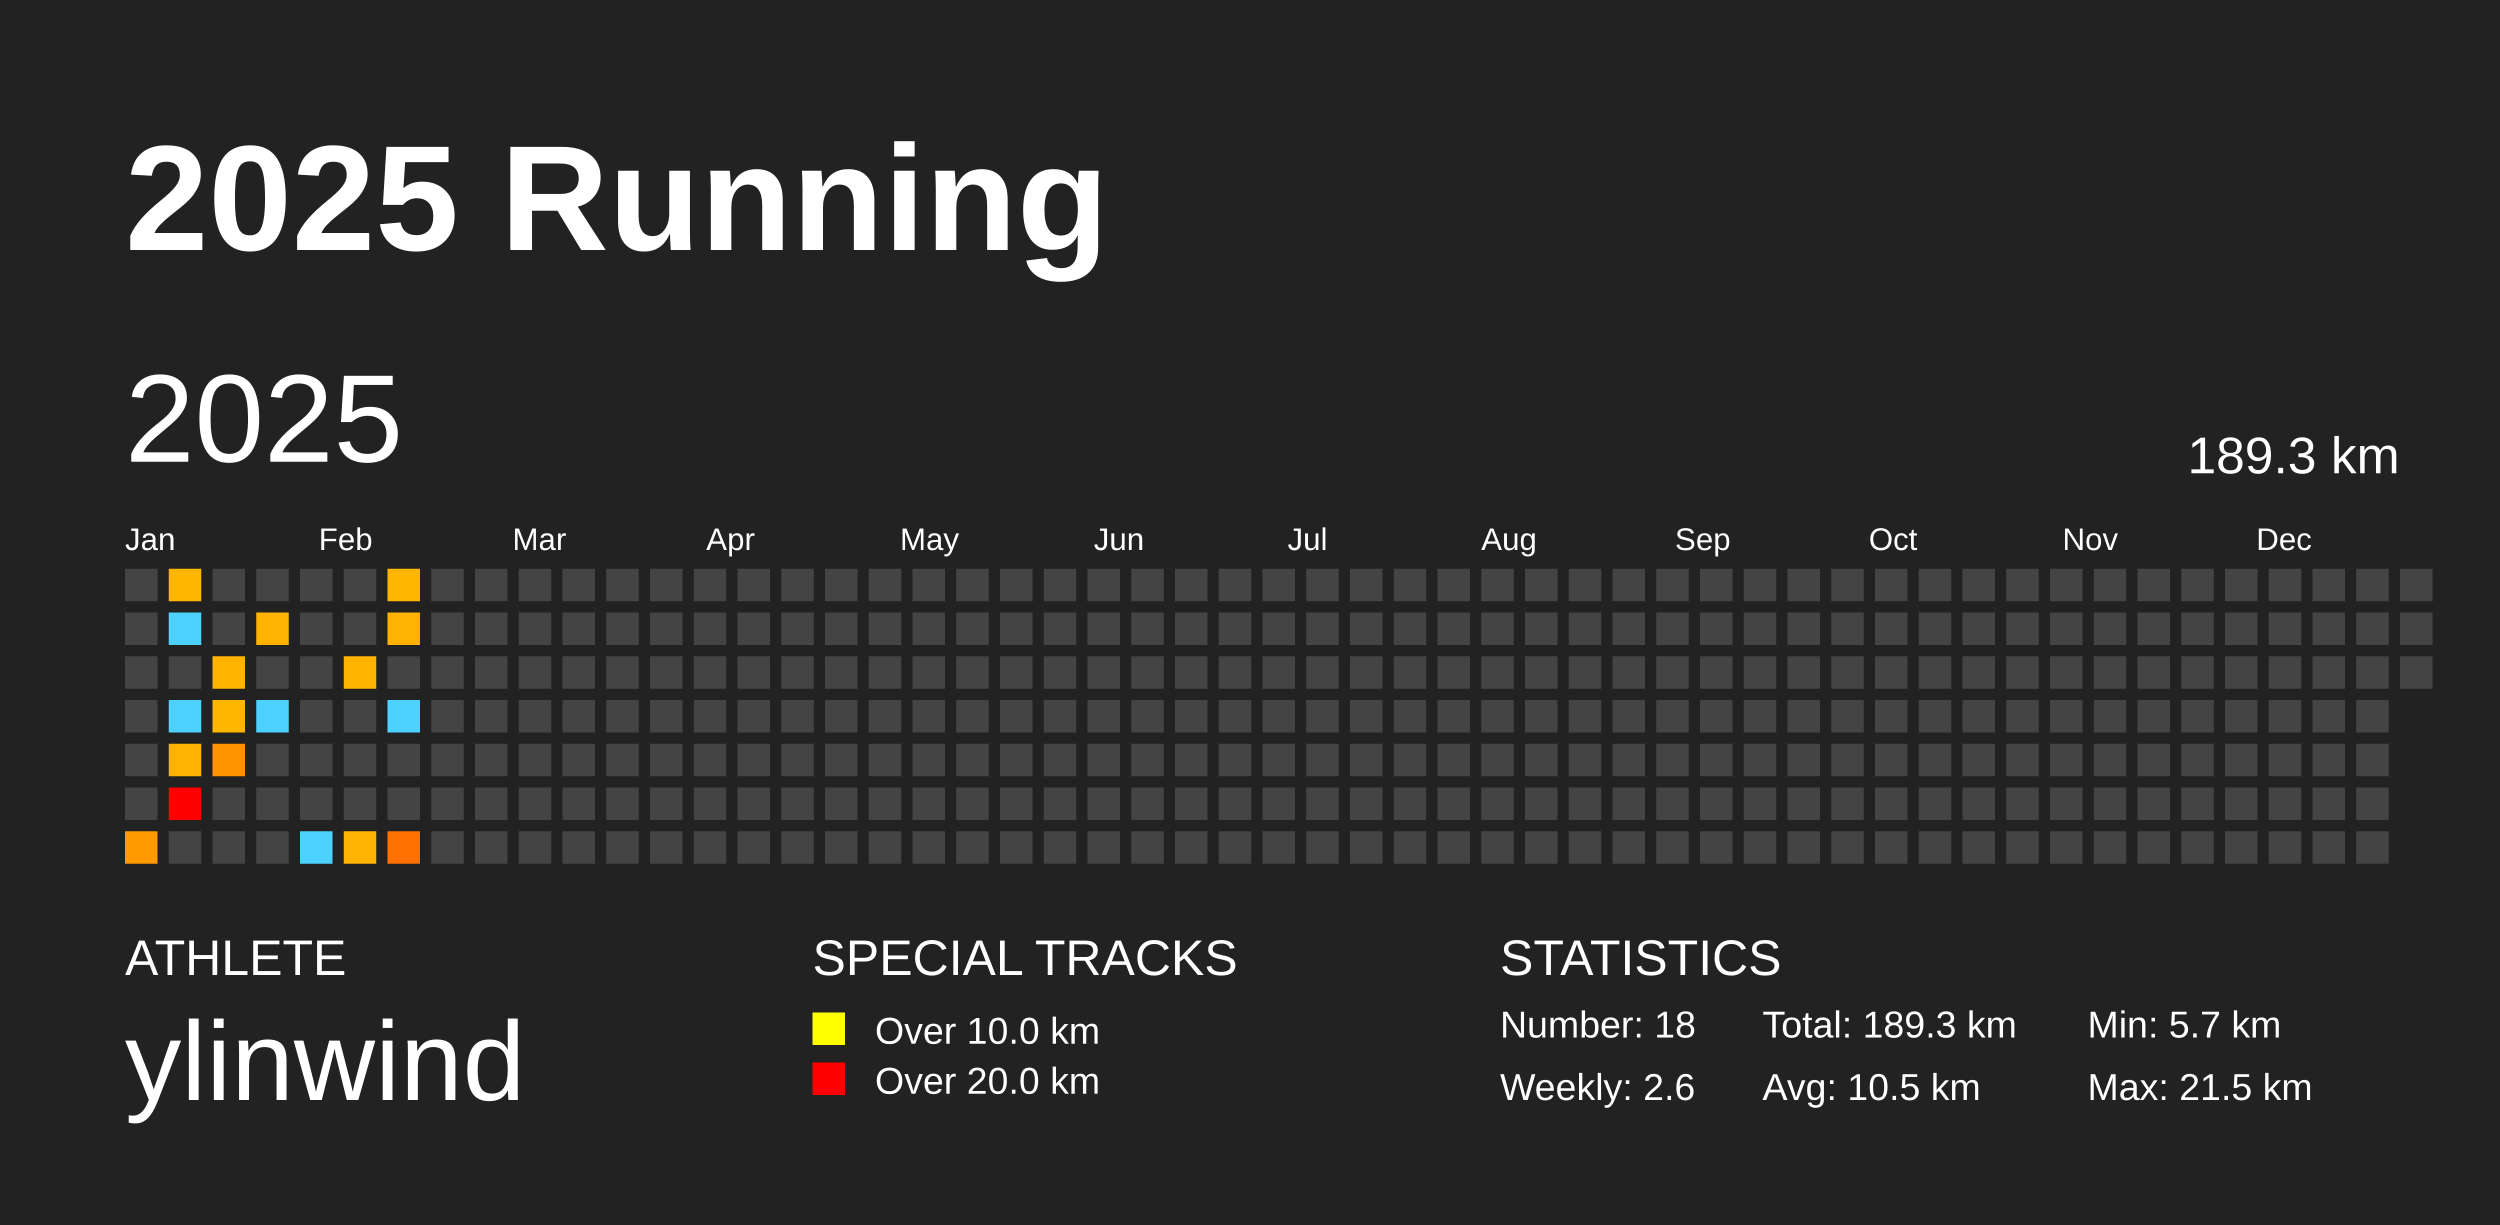
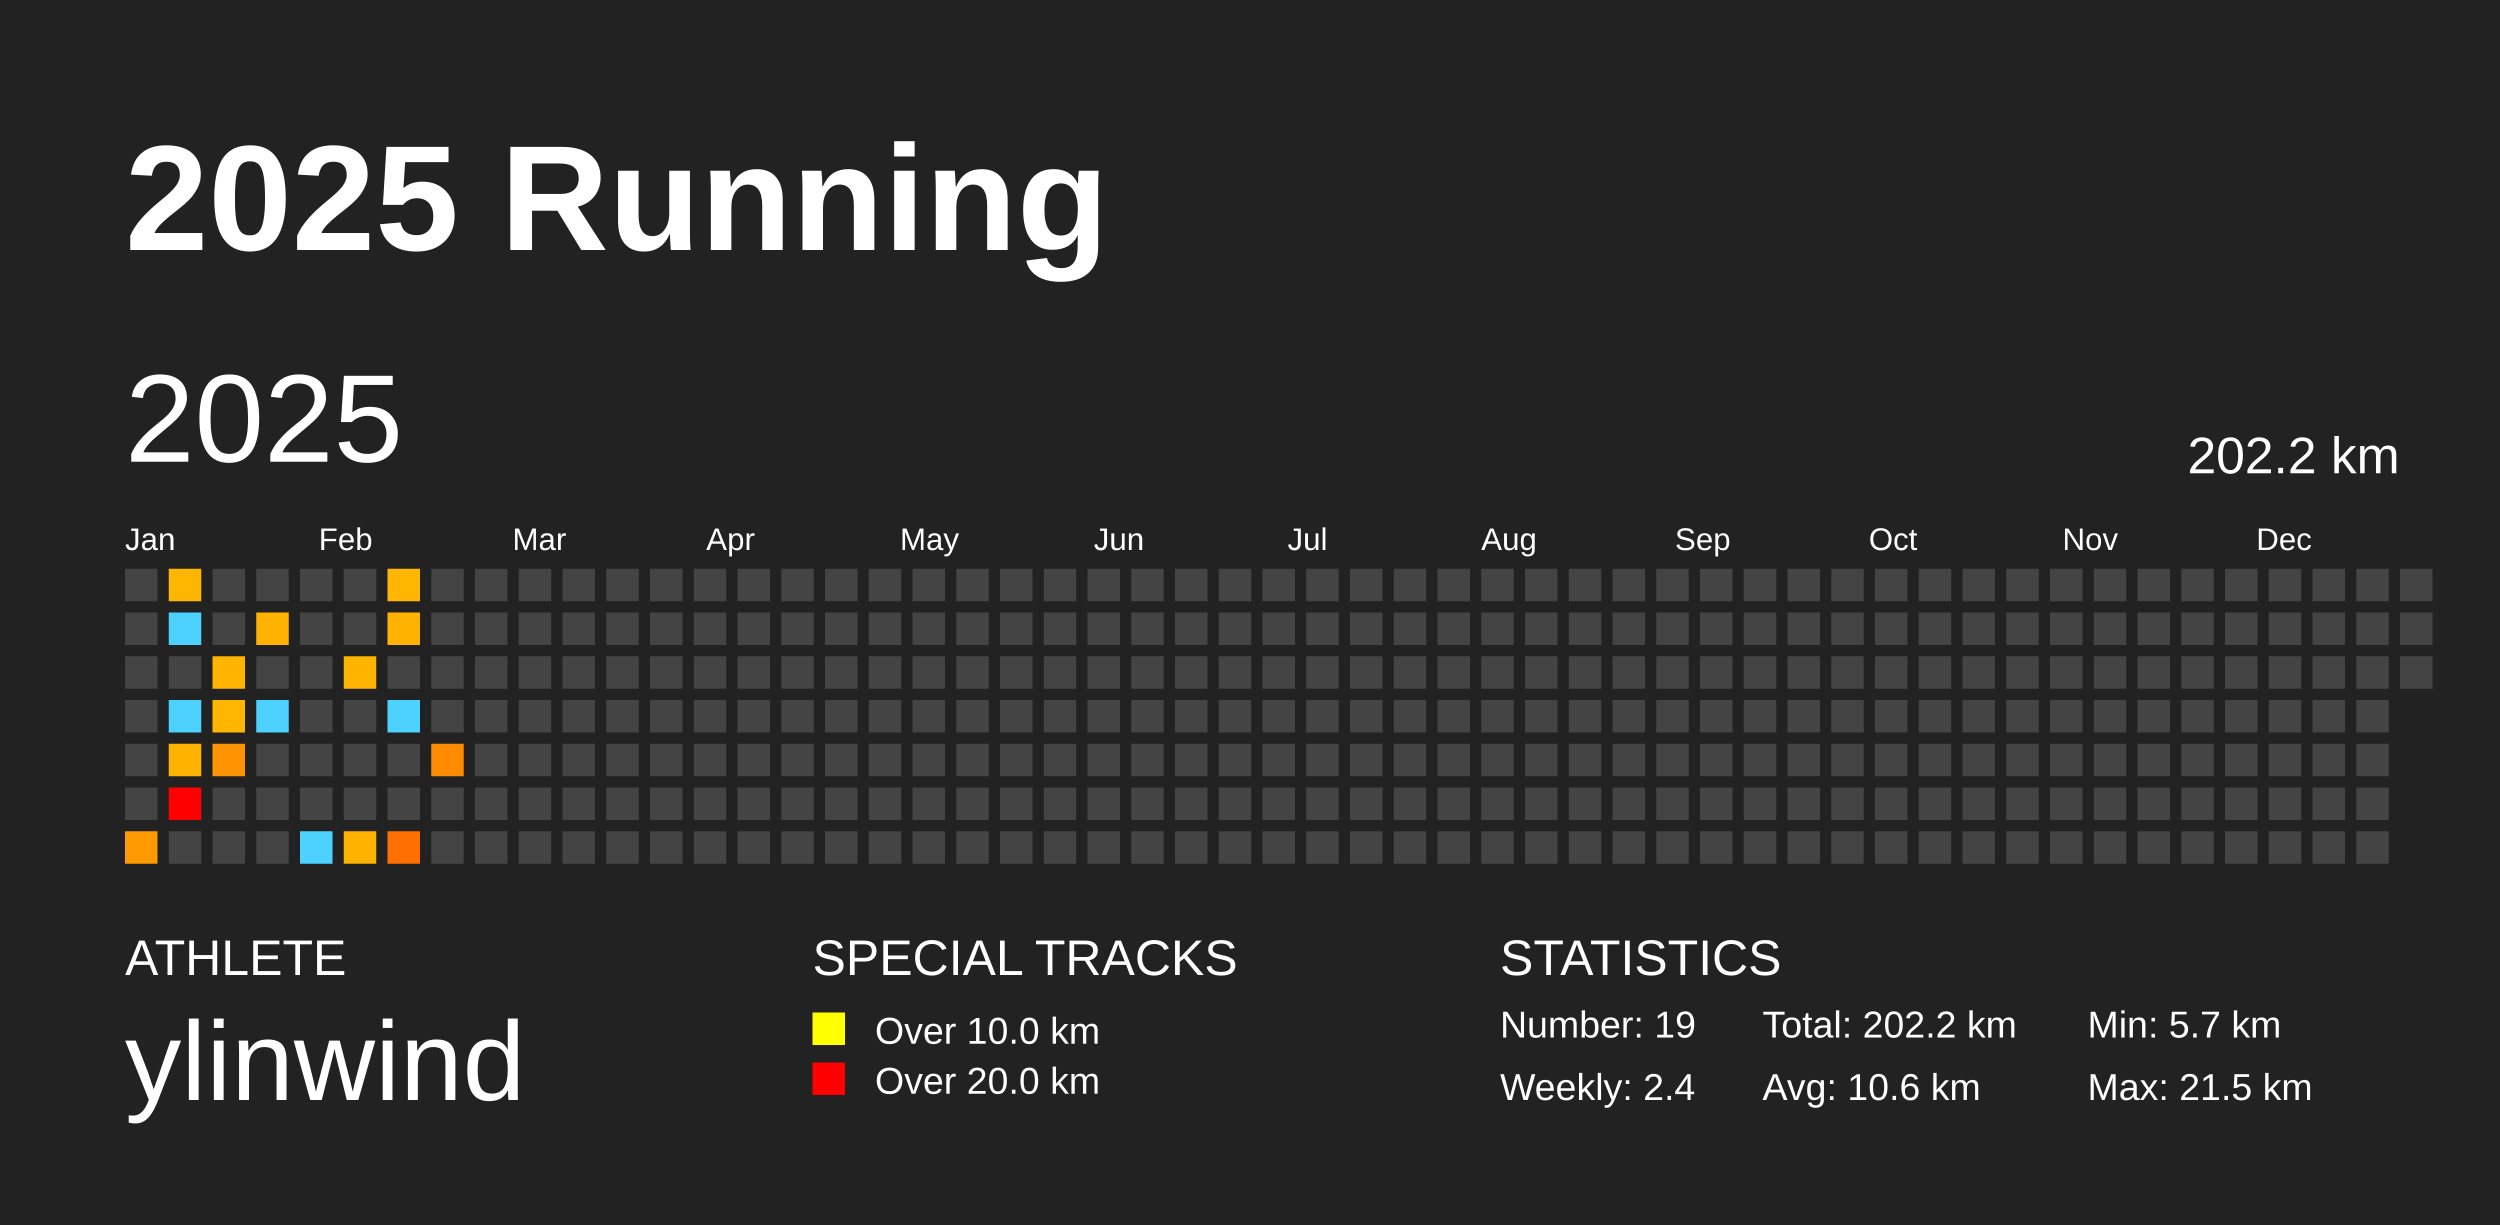
<svg xmlns="http://www.w3.org/2000/svg" baseProfile="full" height="98mm" version="1.1" viewBox="0,0,200,98" width="200mm">
  <defs />
  <rect fill="#222222" height="98" width="200" x="0" y="0" />
  <text fill="#FFFFFF" style="font-size:12px; font-family:Arial; font-weight:bold;" x="10" y="20">2025 Running</text>
  <text fill="#FFFFFF" style="font-size:4px; font-family:Arial" x="10" y="78">ATHLETE</text>
  <text fill="#FFFFFF" style="font-size:9px; font-family:Arial" x="10" y="88">ylinwind</text>
  <text fill="#FFFFFF" style="font-size:4px; font-family:Arial" x="65" y="78">SPECIAL TRACKS</text>
  <rect fill="yellow" height="2.6" width="2.6" x="65" y="81" />
  <text fill="#FFFFFF" style="font-size:3px; font-family:Arial" x="70" y="83.5">Over 10.0 km</text>
  <rect fill="red" height="2.6" width="2.6" x="65" y="85" />
  <text fill="#FFFFFF" style="font-size:3px; font-family:Arial" x="70" y="87.5">Over 20.0 km</text>
  <text fill="#FFFFFF" style="font-size:4px; font-family:Arial" x="120" y="78">STATISTICS</text>
-   <text fill="#FFFFFF" style="font-size:3px; font-family:Arial" x="120" y="83">Number: 18</text>
-   <text fill="#FFFFFF" style="font-size:3px; font-family:Arial" x="120" y="88">Weekly: 2.6</text>
-   <text fill="#FFFFFF" style="font-size:3px; font-family:Arial" x="141" y="83">Total: 189.3 km</text>
-   <text fill="#FFFFFF" style="font-size:3px; font-family:Arial" x="141" y="88">Avg: 10.5 km</text>
+   <text fill="#FFFFFF" style="font-size:3px; font-family:Arial" x="120" y="83">Number: 19</text>
+   <text fill="#FFFFFF" style="font-size:3px; font-family:Arial" x="120" y="88">Weekly: 2.4</text>
+   <text fill="#FFFFFF" style="font-size:3px; font-family:Arial" x="141" y="83">Total: 202.2 km</text>
+   <text fill="#FFFFFF" style="font-size:3px; font-family:Arial" x="141" y="88">Avg: 10.6 km</text>
  <text fill="#FFFFFF" style="font-size:3px; font-family:Arial" x="167" y="83">Min: 5.7 km</text>
  <text fill="#FFFFFF" style="font-size:3px; font-family:Arial" x="167" y="88">Max: 21.5 km</text>
  <text dominant-baseline="hanging" fill="#FFFFFF" style="font-size:10.0px; font-family:Arial;" x="10" y="30">2025</text>
-   <text dominant-baseline="hanging" fill="#FFFFFF" style="font-size:4.125px; font-family:Arial;" x="175" y="35">189.3 km</text>
+   <text dominant-baseline="hanging" fill="#FFFFFF" style="font-size:4.125px; font-family:Arial;" x="175" y="35">202.2 km</text>
  <text fill="#FFFFFF" style="font-size:2.5px; font-family:Arial" x="10.0" y="44">Jan</text>
  <text fill="#FFFFFF" style="font-size:2.5px; font-family:Arial" x="25.5" y="44">Feb</text>
  <text fill="#FFFFFF" style="font-size:2.5px; font-family:Arial" x="41.0" y="44">Mar</text>
  <text fill="#FFFFFF" style="font-size:2.5px; font-family:Arial" x="56.5" y="44">Apr</text>
  <text fill="#FFFFFF" style="font-size:2.5px; font-family:Arial" x="72.0" y="44">May</text>
  <text fill="#FFFFFF" style="font-size:2.5px; font-family:Arial" x="87.5" y="44">Jun</text>
  <text fill="#FFFFFF" style="font-size:2.5px; font-family:Arial" x="103.0" y="44">Jul</text>
  <text fill="#FFFFFF" style="font-size:2.5px; font-family:Arial" x="118.5" y="44">Aug</text>
  <text fill="#FFFFFF" style="font-size:2.5px; font-family:Arial" x="134.0" y="44">Sep</text>
  <text fill="#FFFFFF" style="font-size:2.5px; font-family:Arial" x="149.5" y="44">Oct</text>
  <text fill="#FFFFFF" style="font-size:2.5px; font-family:Arial" x="165.0" y="44">Nov</text>
  <text fill="#FFFFFF" style="font-size:2.5px; font-family:Arial" x="180.5" y="44">Dec</text>
  <rect fill="#444444" height="2.6" width="2.6" x="10.0" y="45.5" />
  <rect fill="#444444" height="2.6" width="2.6" x="10.0" y="49.0" />
  <rect fill="#444444" height="2.6" width="2.6" x="10.0" y="52.5" />
  <rect fill="#444444" height="2.6" width="2.6" x="10.0" y="56.0" />
  <rect fill="#444444" height="2.6" width="2.6" x="10.0" y="59.5" />
  <rect fill="#444444" height="2.6" width="2.6" x="10.0" y="63.0" />
  <rect fill="#ff9a00" height="2.6" width="2.6" x="10.0" y="66.5" />
  <rect fill="#ffb600" height="2.6" width="2.6" x="13.5" y="45.5" />
  <rect fill="#4dd2ff" height="2.6" width="2.6" x="13.5" y="49.0" />
  <rect fill="#444444" height="2.6" width="2.6" x="13.5" y="52.5" />
  <rect fill="#4dd2ff" height="2.6" width="2.6" x="13.5" y="56.0" />
  <rect fill="#ffb300" height="2.6" width="2.6" x="13.5" y="59.5" />
  <rect fill="red" height="2.6" width="2.6" x="13.5" y="63.0" />
  <rect fill="#444444" height="2.6" width="2.6" x="13.5" y="66.5" />
  <rect fill="#444444" height="2.6" width="2.6" x="17.0" y="45.5" />
  <rect fill="#444444" height="2.6" width="2.6" x="17.0" y="49.0" />
  <rect fill="#ffb500" height="2.6" width="2.6" x="17.0" y="52.5" />
  <rect fill="#ffb600" height="2.6" width="2.6" x="17.0" y="56.0" />
  <rect fill="#ff9300" height="2.6" width="2.6" x="17.0" y="59.5" />
  <rect fill="#444444" height="2.6" width="2.6" x="17.0" y="63.0" />
  <rect fill="#444444" height="2.6" width="2.6" x="17.0" y="66.5" />
  <rect fill="#444444" height="2.6" width="2.6" x="20.5" y="45.5" />
  <rect fill="#ffb300" height="2.6" width="2.6" x="20.5" y="49.0" />
  <rect fill="#444444" height="2.6" width="2.6" x="20.5" y="52.5" />
  <rect fill="#4dd2ff" height="2.6" width="2.6" x="20.5" y="56.0" />
  <rect fill="#444444" height="2.6" width="2.6" x="20.5" y="59.5" />
  <rect fill="#444444" height="2.6" width="2.6" x="20.5" y="63.0" />
  <rect fill="#444444" height="2.6" width="2.6" x="20.5" y="66.5" />
  <rect fill="#444444" height="2.6" width="2.6" x="24.0" y="45.5" />
  <rect fill="#444444" height="2.6" width="2.6" x="24.0" y="49.0" />
  <rect fill="#444444" height="2.6" width="2.6" x="24.0" y="52.5" />
  <rect fill="#444444" height="2.6" width="2.6" x="24.0" y="56.0" />
  <rect fill="#444444" height="2.6" width="2.6" x="24.0" y="59.5" />
  <rect fill="#444444" height="2.6" width="2.6" x="24.0" y="63.0" />
  <rect fill="#4dd2ff" height="2.6" width="2.6" x="24.0" y="66.5" />
  <rect fill="#444444" height="2.6" width="2.6" x="27.5" y="45.5" />
  <rect fill="#444444" height="2.6" width="2.6" x="27.5" y="49.0" />
  <rect fill="#ffb500" height="2.6" width="2.6" x="27.5" y="52.5" />
  <rect fill="#444444" height="2.6" width="2.6" x="27.5" y="56.0" />
  <rect fill="#444444" height="2.6" width="2.6" x="27.5" y="59.5" />
  <rect fill="#444444" height="2.6" width="2.6" x="27.5" y="63.0" />
  <rect fill="#ffb200" height="2.6" width="2.6" x="27.5" y="66.5" />
  <rect fill="#ffb600" height="2.6" width="2.6" x="31.0" y="45.5" />
  <rect fill="#ffb300" height="2.6" width="2.6" x="31.0" y="49.0" />
  <rect fill="#444444" height="2.6" width="2.6" x="31.0" y="52.5" />
  <rect fill="#4dd2ff" height="2.6" width="2.6" x="31.0" y="56.0" />
  <rect fill="#444444" height="2.6" width="2.6" x="31.0" y="59.5" />
  <rect fill="#444444" height="2.6" width="2.6" x="31.0" y="63.0" />
  <rect fill="#ff7000" height="2.6" width="2.6" x="31.0" y="66.5" />
  <rect fill="#444444" height="2.6" width="2.6" x="34.5" y="45.5" />
  <rect fill="#444444" height="2.6" width="2.6" x="34.5" y="49.0" />
  <rect fill="#444444" height="2.6" width="2.6" x="34.5" y="52.5" />
  <rect fill="#444444" height="2.6" width="2.6" x="34.5" y="56.0" />
-   <rect fill="#444444" height="2.6" width="2.6" x="34.5" y="59.5" />
+   <rect fill="#ff8c00" height="2.6" width="2.6" x="34.5" y="59.5" />
  <rect fill="#444444" height="2.6" width="2.6" x="34.5" y="63.0" />
  <rect fill="#444444" height="2.6" width="2.6" x="34.5" y="66.5" />
  <rect fill="#444444" height="2.6" width="2.6" x="38.0" y="45.5" />
  <rect fill="#444444" height="2.6" width="2.6" x="38.0" y="49.0" />
  <rect fill="#444444" height="2.6" width="2.6" x="38.0" y="52.5" />
  <rect fill="#444444" height="2.6" width="2.6" x="38.0" y="56.0" />
  <rect fill="#444444" height="2.6" width="2.6" x="38.0" y="59.5" />
  <rect fill="#444444" height="2.6" width="2.6" x="38.0" y="63.0" />
  <rect fill="#444444" height="2.6" width="2.6" x="38.0" y="66.5" />
  <rect fill="#444444" height="2.6" width="2.6" x="41.5" y="45.5" />
  <rect fill="#444444" height="2.6" width="2.6" x="41.5" y="49.0" />
  <rect fill="#444444" height="2.6" width="2.6" x="41.5" y="52.5" />
  <rect fill="#444444" height="2.6" width="2.6" x="41.5" y="56.0" />
  <rect fill="#444444" height="2.6" width="2.6" x="41.5" y="59.5" />
  <rect fill="#444444" height="2.6" width="2.6" x="41.5" y="63.0" />
  <rect fill="#444444" height="2.6" width="2.6" x="41.5" y="66.5" />
  <rect fill="#444444" height="2.6" width="2.6" x="45.0" y="45.5" />
  <rect fill="#444444" height="2.6" width="2.6" x="45.0" y="49.0" />
  <rect fill="#444444" height="2.6" width="2.6" x="45.0" y="52.5" />
  <rect fill="#444444" height="2.6" width="2.6" x="45.0" y="56.0" />
  <rect fill="#444444" height="2.6" width="2.6" x="45.0" y="59.5" />
  <rect fill="#444444" height="2.6" width="2.6" x="45.0" y="63.0" />
  <rect fill="#444444" height="2.6" width="2.6" x="45.0" y="66.5" />
  <rect fill="#444444" height="2.6" width="2.6" x="48.5" y="45.5" />
  <rect fill="#444444" height="2.6" width="2.6" x="48.5" y="49.0" />
  <rect fill="#444444" height="2.6" width="2.6" x="48.5" y="52.5" />
  <rect fill="#444444" height="2.6" width="2.6" x="48.5" y="56.0" />
  <rect fill="#444444" height="2.6" width="2.6" x="48.5" y="59.5" />
  <rect fill="#444444" height="2.6" width="2.6" x="48.5" y="63.0" />
  <rect fill="#444444" height="2.6" width="2.6" x="48.5" y="66.5" />
  <rect fill="#444444" height="2.6" width="2.6" x="52.0" y="45.5" />
  <rect fill="#444444" height="2.6" width="2.6" x="52.0" y="49.0" />
  <rect fill="#444444" height="2.6" width="2.6" x="52.0" y="52.5" />
  <rect fill="#444444" height="2.6" width="2.6" x="52.0" y="56.0" />
  <rect fill="#444444" height="2.6" width="2.6" x="52.0" y="59.5" />
  <rect fill="#444444" height="2.6" width="2.6" x="52.0" y="63.0" />
  <rect fill="#444444" height="2.6" width="2.6" x="52.0" y="66.5" />
  <rect fill="#444444" height="2.6" width="2.6" x="55.5" y="45.5" />
  <rect fill="#444444" height="2.6" width="2.6" x="55.5" y="49.0" />
  <rect fill="#444444" height="2.6" width="2.6" x="55.5" y="52.5" />
  <rect fill="#444444" height="2.6" width="2.6" x="55.5" y="56.0" />
  <rect fill="#444444" height="2.6" width="2.6" x="55.5" y="59.5" />
  <rect fill="#444444" height="2.6" width="2.6" x="55.5" y="63.0" />
  <rect fill="#444444" height="2.6" width="2.6" x="55.5" y="66.5" />
  <rect fill="#444444" height="2.6" width="2.6" x="59.0" y="45.5" />
  <rect fill="#444444" height="2.6" width="2.6" x="59.0" y="49.0" />
  <rect fill="#444444" height="2.6" width="2.6" x="59.0" y="52.5" />
  <rect fill="#444444" height="2.6" width="2.6" x="59.0" y="56.0" />
  <rect fill="#444444" height="2.6" width="2.6" x="59.0" y="59.5" />
  <rect fill="#444444" height="2.6" width="2.6" x="59.0" y="63.0" />
  <rect fill="#444444" height="2.6" width="2.6" x="59.0" y="66.5" />
  <rect fill="#444444" height="2.6" width="2.6" x="62.5" y="45.5" />
  <rect fill="#444444" height="2.6" width="2.6" x="62.5" y="49.0" />
  <rect fill="#444444" height="2.6" width="2.6" x="62.5" y="52.5" />
  <rect fill="#444444" height="2.6" width="2.6" x="62.5" y="56.0" />
  <rect fill="#444444" height="2.6" width="2.6" x="62.5" y="59.5" />
  <rect fill="#444444" height="2.6" width="2.6" x="62.5" y="63.0" />
  <rect fill="#444444" height="2.6" width="2.6" x="62.5" y="66.5" />
  <rect fill="#444444" height="2.6" width="2.6" x="66.0" y="45.5" />
  <rect fill="#444444" height="2.6" width="2.6" x="66.0" y="49.0" />
  <rect fill="#444444" height="2.6" width="2.6" x="66.0" y="52.5" />
  <rect fill="#444444" height="2.6" width="2.6" x="66.0" y="56.0" />
  <rect fill="#444444" height="2.6" width="2.6" x="66.0" y="59.5" />
  <rect fill="#444444" height="2.6" width="2.6" x="66.0" y="63.0" />
  <rect fill="#444444" height="2.6" width="2.6" x="66.0" y="66.5" />
  <rect fill="#444444" height="2.6" width="2.6" x="69.5" y="45.5" />
  <rect fill="#444444" height="2.6" width="2.6" x="69.5" y="49.0" />
  <rect fill="#444444" height="2.6" width="2.6" x="69.5" y="52.5" />
  <rect fill="#444444" height="2.6" width="2.6" x="69.5" y="56.0" />
  <rect fill="#444444" height="2.6" width="2.6" x="69.5" y="59.5" />
  <rect fill="#444444" height="2.6" width="2.6" x="69.5" y="63.0" />
  <rect fill="#444444" height="2.6" width="2.6" x="69.5" y="66.5" />
  <rect fill="#444444" height="2.6" width="2.6" x="73.0" y="45.5" />
  <rect fill="#444444" height="2.6" width="2.6" x="73.0" y="49.0" />
  <rect fill="#444444" height="2.6" width="2.6" x="73.0" y="52.5" />
  <rect fill="#444444" height="2.6" width="2.6" x="73.0" y="56.0" />
  <rect fill="#444444" height="2.6" width="2.6" x="73.0" y="59.5" />
  <rect fill="#444444" height="2.6" width="2.6" x="73.0" y="63.0" />
  <rect fill="#444444" height="2.6" width="2.6" x="73.0" y="66.5" />
  <rect fill="#444444" height="2.6" width="2.6" x="76.5" y="45.5" />
  <rect fill="#444444" height="2.6" width="2.6" x="76.5" y="49.0" />
  <rect fill="#444444" height="2.6" width="2.6" x="76.5" y="52.5" />
  <rect fill="#444444" height="2.6" width="2.6" x="76.5" y="56.0" />
  <rect fill="#444444" height="2.6" width="2.6" x="76.5" y="59.5" />
  <rect fill="#444444" height="2.6" width="2.6" x="76.5" y="63.0" />
  <rect fill="#444444" height="2.6" width="2.6" x="76.5" y="66.5" />
  <rect fill="#444444" height="2.6" width="2.6" x="80.0" y="45.5" />
  <rect fill="#444444" height="2.6" width="2.6" x="80.0" y="49.0" />
  <rect fill="#444444" height="2.6" width="2.6" x="80.0" y="52.5" />
  <rect fill="#444444" height="2.6" width="2.6" x="80.0" y="56.0" />
  <rect fill="#444444" height="2.6" width="2.6" x="80.0" y="59.5" />
  <rect fill="#444444" height="2.6" width="2.6" x="80.0" y="63.0" />
  <rect fill="#444444" height="2.6" width="2.6" x="80.0" y="66.5" />
  <rect fill="#444444" height="2.6" width="2.6" x="83.5" y="45.5" />
  <rect fill="#444444" height="2.6" width="2.6" x="83.5" y="49.0" />
  <rect fill="#444444" height="2.6" width="2.6" x="83.5" y="52.5" />
  <rect fill="#444444" height="2.6" width="2.6" x="83.5" y="56.0" />
  <rect fill="#444444" height="2.6" width="2.6" x="83.5" y="59.5" />
  <rect fill="#444444" height="2.6" width="2.6" x="83.5" y="63.0" />
  <rect fill="#444444" height="2.6" width="2.6" x="83.5" y="66.5" />
  <rect fill="#444444" height="2.6" width="2.6" x="87.0" y="45.5" />
  <rect fill="#444444" height="2.6" width="2.6" x="87.0" y="49.0" />
  <rect fill="#444444" height="2.6" width="2.6" x="87.0" y="52.5" />
  <rect fill="#444444" height="2.6" width="2.6" x="87.0" y="56.0" />
  <rect fill="#444444" height="2.6" width="2.6" x="87.0" y="59.5" />
  <rect fill="#444444" height="2.6" width="2.6" x="87.0" y="63.0" />
  <rect fill="#444444" height="2.6" width="2.6" x="87.0" y="66.5" />
  <rect fill="#444444" height="2.6" width="2.6" x="90.5" y="45.5" />
  <rect fill="#444444" height="2.6" width="2.6" x="90.5" y="49.0" />
  <rect fill="#444444" height="2.6" width="2.6" x="90.5" y="52.5" />
  <rect fill="#444444" height="2.6" width="2.6" x="90.5" y="56.0" />
  <rect fill="#444444" height="2.6" width="2.6" x="90.5" y="59.5" />
  <rect fill="#444444" height="2.6" width="2.6" x="90.5" y="63.0" />
  <rect fill="#444444" height="2.6" width="2.6" x="90.5" y="66.5" />
  <rect fill="#444444" height="2.6" width="2.6" x="94.0" y="45.5" />
  <rect fill="#444444" height="2.6" width="2.6" x="94.0" y="49.0" />
  <rect fill="#444444" height="2.6" width="2.6" x="94.0" y="52.5" />
  <rect fill="#444444" height="2.6" width="2.6" x="94.0" y="56.0" />
  <rect fill="#444444" height="2.6" width="2.6" x="94.0" y="59.5" />
  <rect fill="#444444" height="2.6" width="2.6" x="94.0" y="63.0" />
  <rect fill="#444444" height="2.6" width="2.6" x="94.0" y="66.5" />
  <rect fill="#444444" height="2.6" width="2.6" x="97.5" y="45.5" />
  <rect fill="#444444" height="2.6" width="2.6" x="97.5" y="49.0" />
  <rect fill="#444444" height="2.6" width="2.6" x="97.5" y="52.5" />
  <rect fill="#444444" height="2.6" width="2.6" x="97.5" y="56.0" />
  <rect fill="#444444" height="2.6" width="2.6" x="97.5" y="59.5" />
  <rect fill="#444444" height="2.6" width="2.6" x="97.5" y="63.0" />
  <rect fill="#444444" height="2.6" width="2.6" x="97.5" y="66.5" />
  <rect fill="#444444" height="2.6" width="2.6" x="101.0" y="45.5" />
  <rect fill="#444444" height="2.6" width="2.6" x="101.0" y="49.0" />
  <rect fill="#444444" height="2.6" width="2.6" x="101.0" y="52.5" />
  <rect fill="#444444" height="2.6" width="2.6" x="101.0" y="56.0" />
  <rect fill="#444444" height="2.6" width="2.6" x="101.0" y="59.5" />
  <rect fill="#444444" height="2.6" width="2.6" x="101.0" y="63.0" />
  <rect fill="#444444" height="2.6" width="2.6" x="101.0" y="66.5" />
  <rect fill="#444444" height="2.6" width="2.6" x="104.5" y="45.5" />
  <rect fill="#444444" height="2.6" width="2.6" x="104.5" y="49.0" />
  <rect fill="#444444" height="2.6" width="2.6" x="104.5" y="52.5" />
  <rect fill="#444444" height="2.6" width="2.6" x="104.5" y="56.0" />
  <rect fill="#444444" height="2.6" width="2.6" x="104.5" y="59.5" />
  <rect fill="#444444" height="2.6" width="2.6" x="104.5" y="63.0" />
  <rect fill="#444444" height="2.6" width="2.6" x="104.5" y="66.5" />
  <rect fill="#444444" height="2.6" width="2.6" x="108.0" y="45.5" />
  <rect fill="#444444" height="2.6" width="2.6" x="108.0" y="49.0" />
  <rect fill="#444444" height="2.6" width="2.6" x="108.0" y="52.5" />
  <rect fill="#444444" height="2.6" width="2.6" x="108.0" y="56.0" />
  <rect fill="#444444" height="2.6" width="2.6" x="108.0" y="59.5" />
  <rect fill="#444444" height="2.6" width="2.6" x="108.0" y="63.0" />
  <rect fill="#444444" height="2.6" width="2.6" x="108.0" y="66.5" />
  <rect fill="#444444" height="2.6" width="2.6" x="111.5" y="45.5" />
  <rect fill="#444444" height="2.6" width="2.6" x="111.5" y="49.0" />
  <rect fill="#444444" height="2.6" width="2.6" x="111.5" y="52.5" />
  <rect fill="#444444" height="2.6" width="2.6" x="111.5" y="56.0" />
  <rect fill="#444444" height="2.6" width="2.6" x="111.5" y="59.5" />
  <rect fill="#444444" height="2.6" width="2.6" x="111.5" y="63.0" />
  <rect fill="#444444" height="2.6" width="2.6" x="111.5" y="66.5" />
  <rect fill="#444444" height="2.6" width="2.6" x="115.0" y="45.5" />
  <rect fill="#444444" height="2.6" width="2.6" x="115.0" y="49.0" />
  <rect fill="#444444" height="2.6" width="2.6" x="115.0" y="52.5" />
  <rect fill="#444444" height="2.6" width="2.6" x="115.0" y="56.0" />
  <rect fill="#444444" height="2.6" width="2.6" x="115.0" y="59.5" />
  <rect fill="#444444" height="2.6" width="2.6" x="115.0" y="63.0" />
  <rect fill="#444444" height="2.6" width="2.6" x="115.0" y="66.5" />
  <rect fill="#444444" height="2.6" width="2.6" x="118.5" y="45.5" />
  <rect fill="#444444" height="2.6" width="2.6" x="118.5" y="49.0" />
  <rect fill="#444444" height="2.6" width="2.6" x="118.5" y="52.5" />
  <rect fill="#444444" height="2.6" width="2.6" x="118.5" y="56.0" />
  <rect fill="#444444" height="2.6" width="2.6" x="118.5" y="59.5" />
  <rect fill="#444444" height="2.6" width="2.6" x="118.5" y="63.0" />
  <rect fill="#444444" height="2.6" width="2.6" x="118.5" y="66.5" />
  <rect fill="#444444" height="2.6" width="2.6" x="122.0" y="45.5" />
  <rect fill="#444444" height="2.6" width="2.6" x="122.0" y="49.0" />
  <rect fill="#444444" height="2.6" width="2.6" x="122.0" y="52.5" />
  <rect fill="#444444" height="2.6" width="2.6" x="122.0" y="56.0" />
  <rect fill="#444444" height="2.6" width="2.6" x="122.0" y="59.5" />
  <rect fill="#444444" height="2.6" width="2.6" x="122.0" y="63.0" />
  <rect fill="#444444" height="2.6" width="2.6" x="122.0" y="66.5" />
  <rect fill="#444444" height="2.6" width="2.6" x="125.5" y="45.5" />
  <rect fill="#444444" height="2.6" width="2.6" x="125.5" y="49.0" />
  <rect fill="#444444" height="2.6" width="2.6" x="125.5" y="52.5" />
  <rect fill="#444444" height="2.6" width="2.6" x="125.5" y="56.0" />
  <rect fill="#444444" height="2.6" width="2.6" x="125.5" y="59.5" />
  <rect fill="#444444" height="2.6" width="2.6" x="125.5" y="63.0" />
  <rect fill="#444444" height="2.6" width="2.6" x="125.5" y="66.5" />
  <rect fill="#444444" height="2.6" width="2.6" x="129.0" y="45.5" />
  <rect fill="#444444" height="2.6" width="2.6" x="129.0" y="49.0" />
  <rect fill="#444444" height="2.6" width="2.6" x="129.0" y="52.5" />
  <rect fill="#444444" height="2.6" width="2.6" x="129.0" y="56.0" />
  <rect fill="#444444" height="2.6" width="2.6" x="129.0" y="59.5" />
  <rect fill="#444444" height="2.6" width="2.6" x="129.0" y="63.0" />
  <rect fill="#444444" height="2.6" width="2.6" x="129.0" y="66.5" />
  <rect fill="#444444" height="2.6" width="2.6" x="132.5" y="45.5" />
  <rect fill="#444444" height="2.6" width="2.6" x="132.5" y="49.0" />
  <rect fill="#444444" height="2.6" width="2.6" x="132.5" y="52.5" />
  <rect fill="#444444" height="2.6" width="2.6" x="132.5" y="56.0" />
  <rect fill="#444444" height="2.6" width="2.6" x="132.5" y="59.5" />
  <rect fill="#444444" height="2.6" width="2.6" x="132.5" y="63.0" />
  <rect fill="#444444" height="2.6" width="2.6" x="132.5" y="66.5" />
  <rect fill="#444444" height="2.6" width="2.6" x="136.0" y="45.5" />
  <rect fill="#444444" height="2.6" width="2.6" x="136.0" y="49.0" />
  <rect fill="#444444" height="2.6" width="2.6" x="136.0" y="52.5" />
  <rect fill="#444444" height="2.6" width="2.6" x="136.0" y="56.0" />
  <rect fill="#444444" height="2.6" width="2.6" x="136.0" y="59.5" />
  <rect fill="#444444" height="2.6" width="2.6" x="136.0" y="63.0" />
  <rect fill="#444444" height="2.6" width="2.6" x="136.0" y="66.5" />
  <rect fill="#444444" height="2.6" width="2.6" x="139.5" y="45.5" />
  <rect fill="#444444" height="2.6" width="2.6" x="139.5" y="49.0" />
  <rect fill="#444444" height="2.6" width="2.6" x="139.5" y="52.5" />
  <rect fill="#444444" height="2.6" width="2.6" x="139.5" y="56.0" />
  <rect fill="#444444" height="2.6" width="2.6" x="139.5" y="59.5" />
  <rect fill="#444444" height="2.6" width="2.6" x="139.5" y="63.0" />
  <rect fill="#444444" height="2.6" width="2.6" x="139.5" y="66.5" />
  <rect fill="#444444" height="2.6" width="2.6" x="143.0" y="45.5" />
  <rect fill="#444444" height="2.6" width="2.6" x="143.0" y="49.0" />
  <rect fill="#444444" height="2.6" width="2.6" x="143.0" y="52.5" />
  <rect fill="#444444" height="2.6" width="2.6" x="143.0" y="56.0" />
  <rect fill="#444444" height="2.6" width="2.6" x="143.0" y="59.5" />
  <rect fill="#444444" height="2.6" width="2.6" x="143.0" y="63.0" />
  <rect fill="#444444" height="2.6" width="2.6" x="143.0" y="66.5" />
  <rect fill="#444444" height="2.6" width="2.6" x="146.5" y="45.5" />
  <rect fill="#444444" height="2.6" width="2.6" x="146.5" y="49.0" />
  <rect fill="#444444" height="2.6" width="2.6" x="146.5" y="52.5" />
  <rect fill="#444444" height="2.6" width="2.6" x="146.5" y="56.0" />
  <rect fill="#444444" height="2.6" width="2.6" x="146.5" y="59.5" />
  <rect fill="#444444" height="2.6" width="2.6" x="146.5" y="63.0" />
  <rect fill="#444444" height="2.6" width="2.6" x="146.5" y="66.5" />
  <rect fill="#444444" height="2.6" width="2.6" x="150.0" y="45.5" />
  <rect fill="#444444" height="2.6" width="2.6" x="150.0" y="49.0" />
  <rect fill="#444444" height="2.6" width="2.6" x="150.0" y="52.5" />
  <rect fill="#444444" height="2.6" width="2.6" x="150.0" y="56.0" />
  <rect fill="#444444" height="2.6" width="2.6" x="150.0" y="59.5" />
  <rect fill="#444444" height="2.6" width="2.6" x="150.0" y="63.0" />
  <rect fill="#444444" height="2.6" width="2.6" x="150.0" y="66.5" />
  <rect fill="#444444" height="2.6" width="2.6" x="153.5" y="45.5" />
  <rect fill="#444444" height="2.6" width="2.6" x="153.5" y="49.0" />
  <rect fill="#444444" height="2.6" width="2.6" x="153.5" y="52.5" />
  <rect fill="#444444" height="2.6" width="2.6" x="153.5" y="56.0" />
  <rect fill="#444444" height="2.6" width="2.6" x="153.5" y="59.5" />
  <rect fill="#444444" height="2.6" width="2.6" x="153.5" y="63.0" />
  <rect fill="#444444" height="2.6" width="2.6" x="153.5" y="66.5" />
  <rect fill="#444444" height="2.6" width="2.6" x="157.0" y="45.5" />
  <rect fill="#444444" height="2.6" width="2.6" x="157.0" y="49.0" />
  <rect fill="#444444" height="2.6" width="2.6" x="157.0" y="52.5" />
  <rect fill="#444444" height="2.6" width="2.6" x="157.0" y="56.0" />
  <rect fill="#444444" height="2.6" width="2.6" x="157.0" y="59.5" />
  <rect fill="#444444" height="2.6" width="2.6" x="157.0" y="63.0" />
  <rect fill="#444444" height="2.6" width="2.6" x="157.0" y="66.5" />
  <rect fill="#444444" height="2.6" width="2.6" x="160.5" y="45.5" />
  <rect fill="#444444" height="2.6" width="2.6" x="160.5" y="49.0" />
  <rect fill="#444444" height="2.6" width="2.6" x="160.5" y="52.5" />
  <rect fill="#444444" height="2.6" width="2.6" x="160.5" y="56.0" />
  <rect fill="#444444" height="2.6" width="2.6" x="160.5" y="59.5" />
  <rect fill="#444444" height="2.6" width="2.6" x="160.5" y="63.0" />
  <rect fill="#444444" height="2.6" width="2.6" x="160.5" y="66.5" />
  <rect fill="#444444" height="2.6" width="2.6" x="164.0" y="45.5" />
  <rect fill="#444444" height="2.6" width="2.6" x="164.0" y="49.0" />
  <rect fill="#444444" height="2.6" width="2.6" x="164.0" y="52.5" />
  <rect fill="#444444" height="2.6" width="2.6" x="164.0" y="56.0" />
  <rect fill="#444444" height="2.6" width="2.6" x="164.0" y="59.5" />
  <rect fill="#444444" height="2.6" width="2.6" x="164.0" y="63.0" />
  <rect fill="#444444" height="2.6" width="2.6" x="164.0" y="66.5" />
  <rect fill="#444444" height="2.6" width="2.6" x="167.5" y="45.5" />
  <rect fill="#444444" height="2.6" width="2.6" x="167.5" y="49.0" />
  <rect fill="#444444" height="2.6" width="2.6" x="167.5" y="52.5" />
  <rect fill="#444444" height="2.6" width="2.6" x="167.5" y="56.0" />
  <rect fill="#444444" height="2.6" width="2.6" x="167.5" y="59.5" />
  <rect fill="#444444" height="2.6" width="2.6" x="167.5" y="63.0" />
  <rect fill="#444444" height="2.6" width="2.6" x="167.5" y="66.5" />
  <rect fill="#444444" height="2.6" width="2.6" x="171.0" y="45.5" />
  <rect fill="#444444" height="2.6" width="2.6" x="171.0" y="49.0" />
  <rect fill="#444444" height="2.6" width="2.6" x="171.0" y="52.5" />
  <rect fill="#444444" height="2.6" width="2.6" x="171.0" y="56.0" />
  <rect fill="#444444" height="2.6" width="2.6" x="171.0" y="59.5" />
  <rect fill="#444444" height="2.6" width="2.6" x="171.0" y="63.0" />
  <rect fill="#444444" height="2.6" width="2.6" x="171.0" y="66.5" />
  <rect fill="#444444" height="2.6" width="2.6" x="174.5" y="45.5" />
  <rect fill="#444444" height="2.6" width="2.6" x="174.5" y="49.0" />
  <rect fill="#444444" height="2.6" width="2.6" x="174.5" y="52.5" />
  <rect fill="#444444" height="2.6" width="2.6" x="174.5" y="56.0" />
  <rect fill="#444444" height="2.6" width="2.6" x="174.5" y="59.5" />
  <rect fill="#444444" height="2.6" width="2.6" x="174.5" y="63.0" />
  <rect fill="#444444" height="2.6" width="2.6" x="174.5" y="66.5" />
  <rect fill="#444444" height="2.6" width="2.6" x="178.0" y="45.5" />
  <rect fill="#444444" height="2.6" width="2.6" x="178.0" y="49.0" />
  <rect fill="#444444" height="2.6" width="2.6" x="178.0" y="52.5" />
  <rect fill="#444444" height="2.6" width="2.6" x="178.0" y="56.0" />
  <rect fill="#444444" height="2.6" width="2.6" x="178.0" y="59.5" />
  <rect fill="#444444" height="2.6" width="2.6" x="178.0" y="63.0" />
  <rect fill="#444444" height="2.6" width="2.6" x="178.0" y="66.5" />
  <rect fill="#444444" height="2.6" width="2.6" x="181.5" y="45.5" />
  <rect fill="#444444" height="2.6" width="2.6" x="181.5" y="49.0" />
  <rect fill="#444444" height="2.6" width="2.6" x="181.5" y="52.5" />
  <rect fill="#444444" height="2.6" width="2.6" x="181.5" y="56.0" />
  <rect fill="#444444" height="2.6" width="2.6" x="181.5" y="59.5" />
  <rect fill="#444444" height="2.6" width="2.6" x="181.5" y="63.0" />
  <rect fill="#444444" height="2.6" width="2.6" x="181.5" y="66.5" />
  <rect fill="#444444" height="2.6" width="2.6" x="185.0" y="45.5" />
  <rect fill="#444444" height="2.6" width="2.6" x="185.0" y="49.0" />
  <rect fill="#444444" height="2.6" width="2.6" x="185.0" y="52.5" />
  <rect fill="#444444" height="2.6" width="2.6" x="185.0" y="56.0" />
  <rect fill="#444444" height="2.6" width="2.6" x="185.0" y="59.5" />
  <rect fill="#444444" height="2.6" width="2.6" x="185.0" y="63.0" />
  <rect fill="#444444" height="2.6" width="2.6" x="185.0" y="66.5" />
  <rect fill="#444444" height="2.6" width="2.6" x="188.5" y="45.5" />
  <rect fill="#444444" height="2.6" width="2.6" x="188.5" y="49.0" />
  <rect fill="#444444" height="2.6" width="2.6" x="188.5" y="52.5" />
  <rect fill="#444444" height="2.6" width="2.6" x="188.5" y="56.0" />
  <rect fill="#444444" height="2.6" width="2.6" x="188.5" y="59.5" />
  <rect fill="#444444" height="2.6" width="2.6" x="188.5" y="63.0" />
  <rect fill="#444444" height="2.6" width="2.6" x="188.5" y="66.5" />
  <rect fill="#444444" height="2.6" width="2.6" x="192.0" y="45.5" />
  <rect fill="#444444" height="2.6" width="2.6" x="192.0" y="49.0" />
  <rect fill="#444444" height="2.6" width="2.6" x="192.0" y="52.5" />
</svg>
